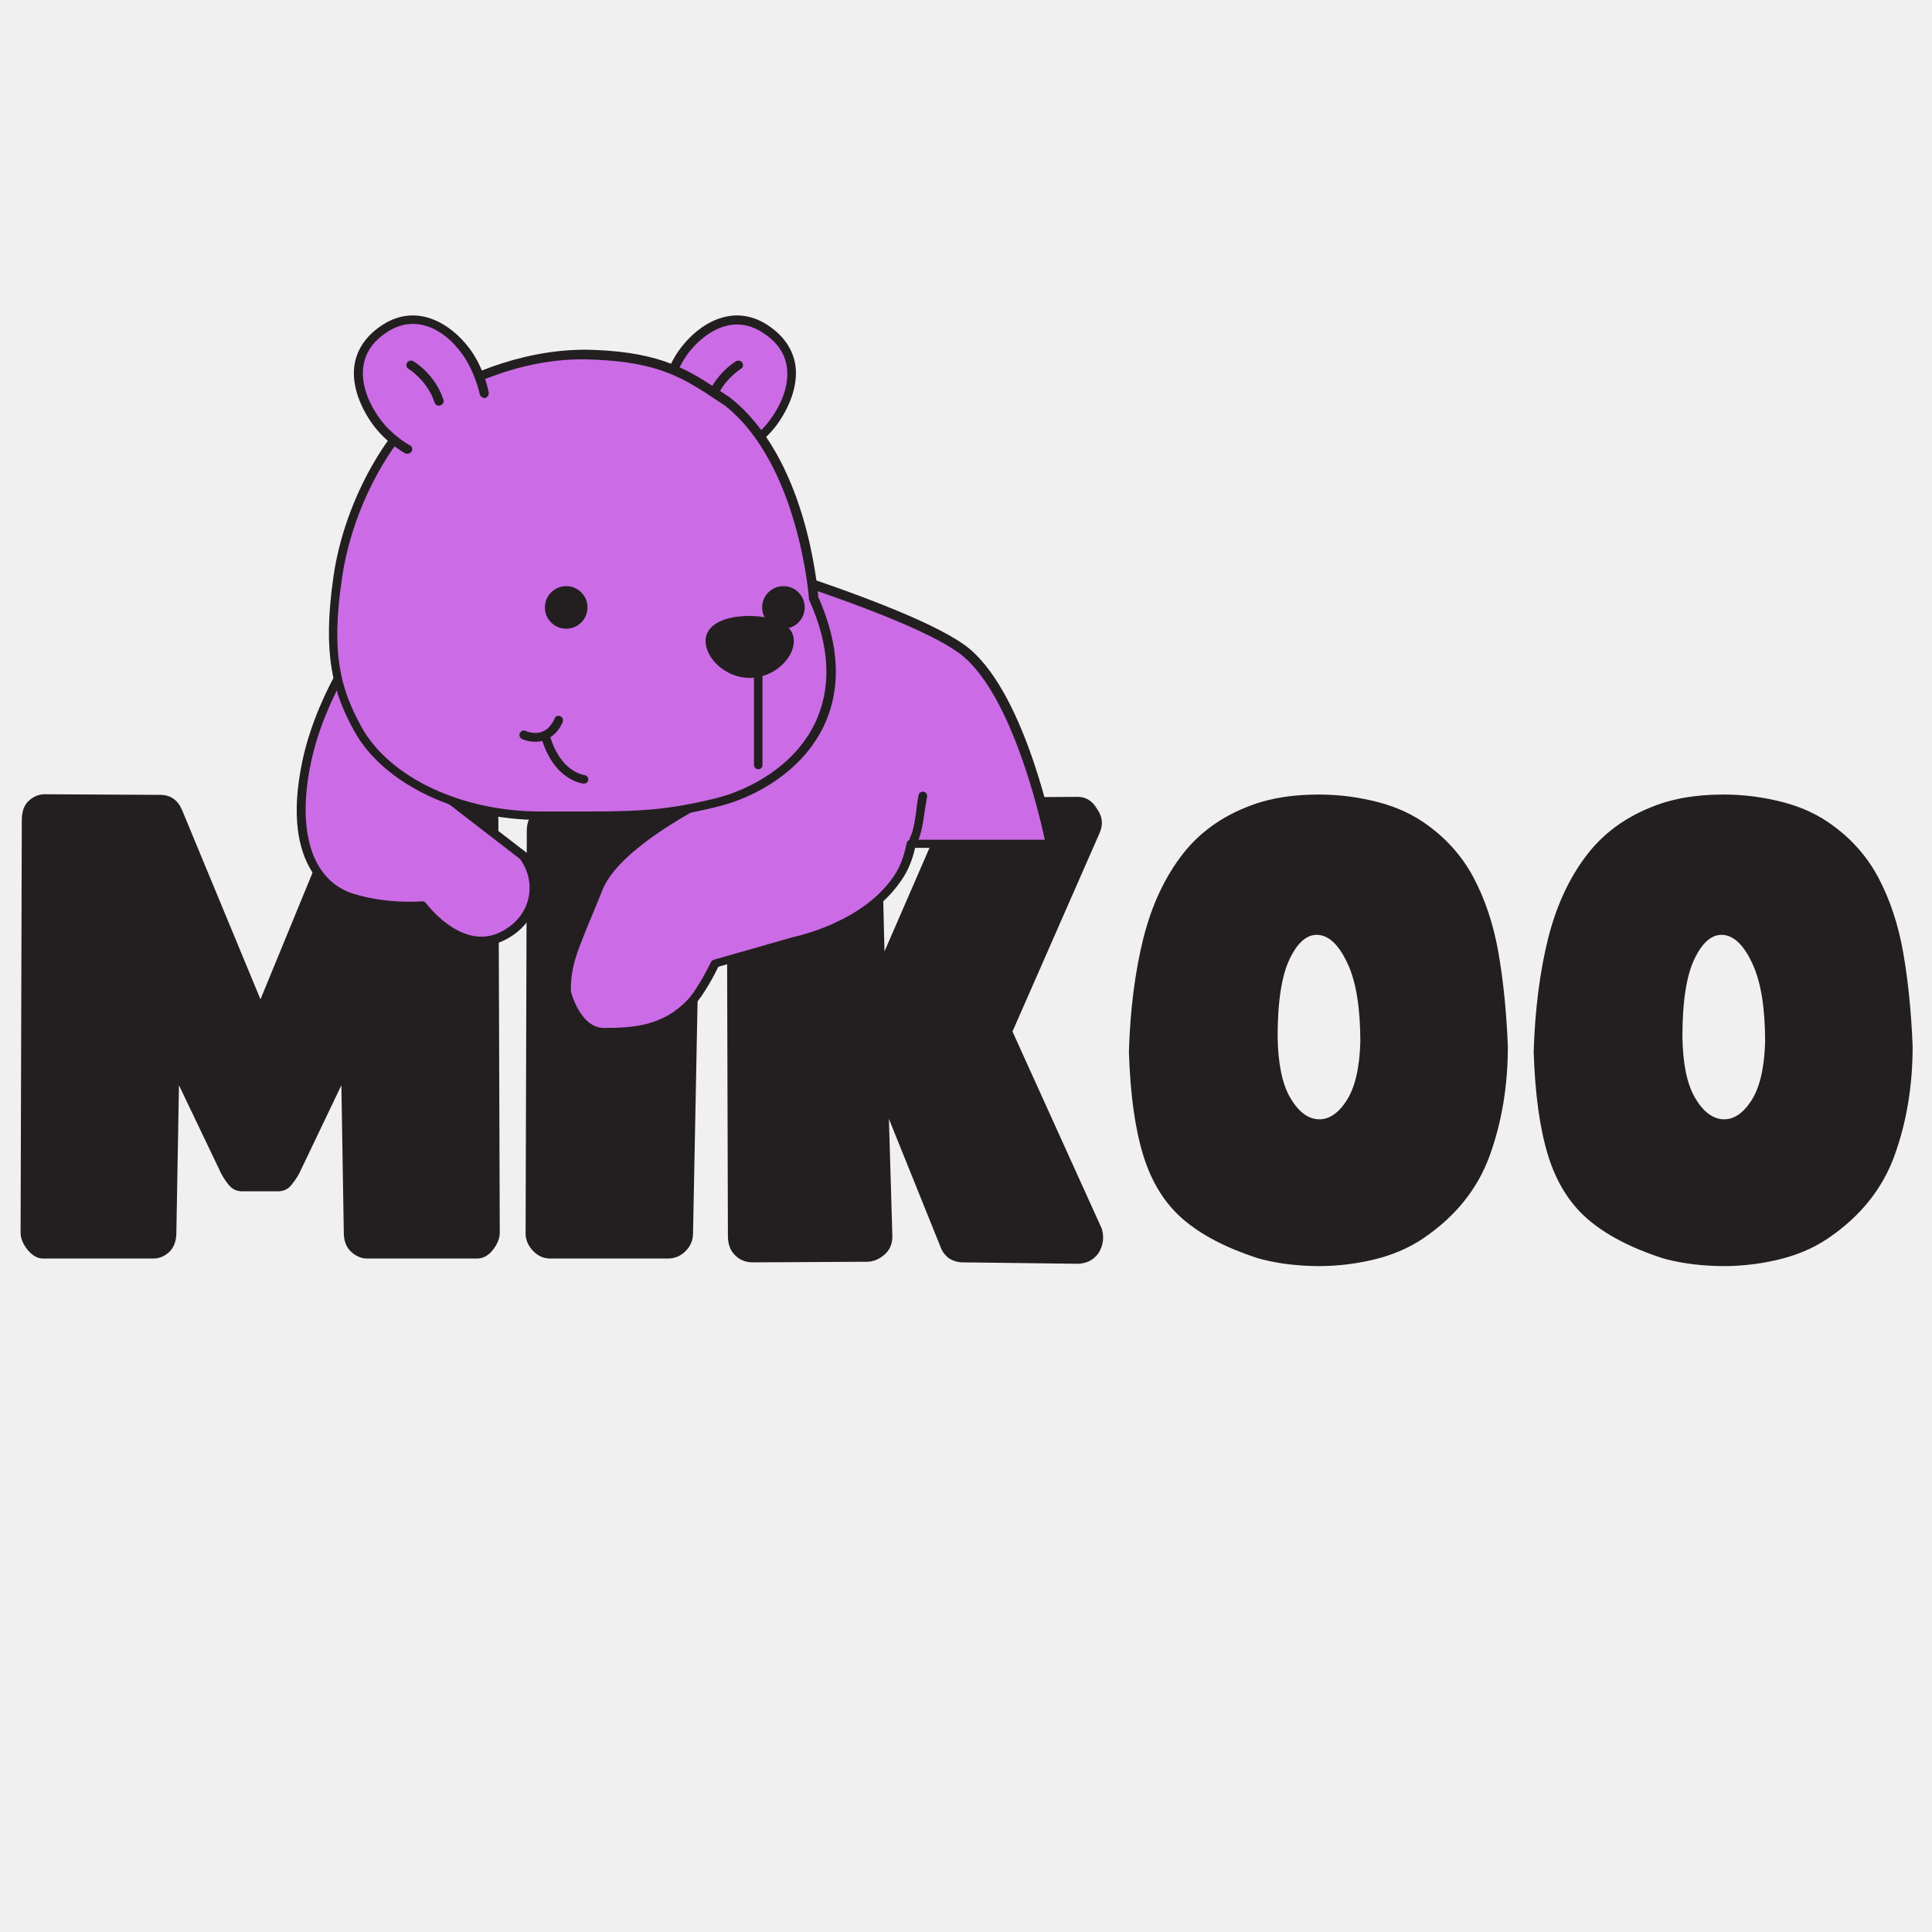
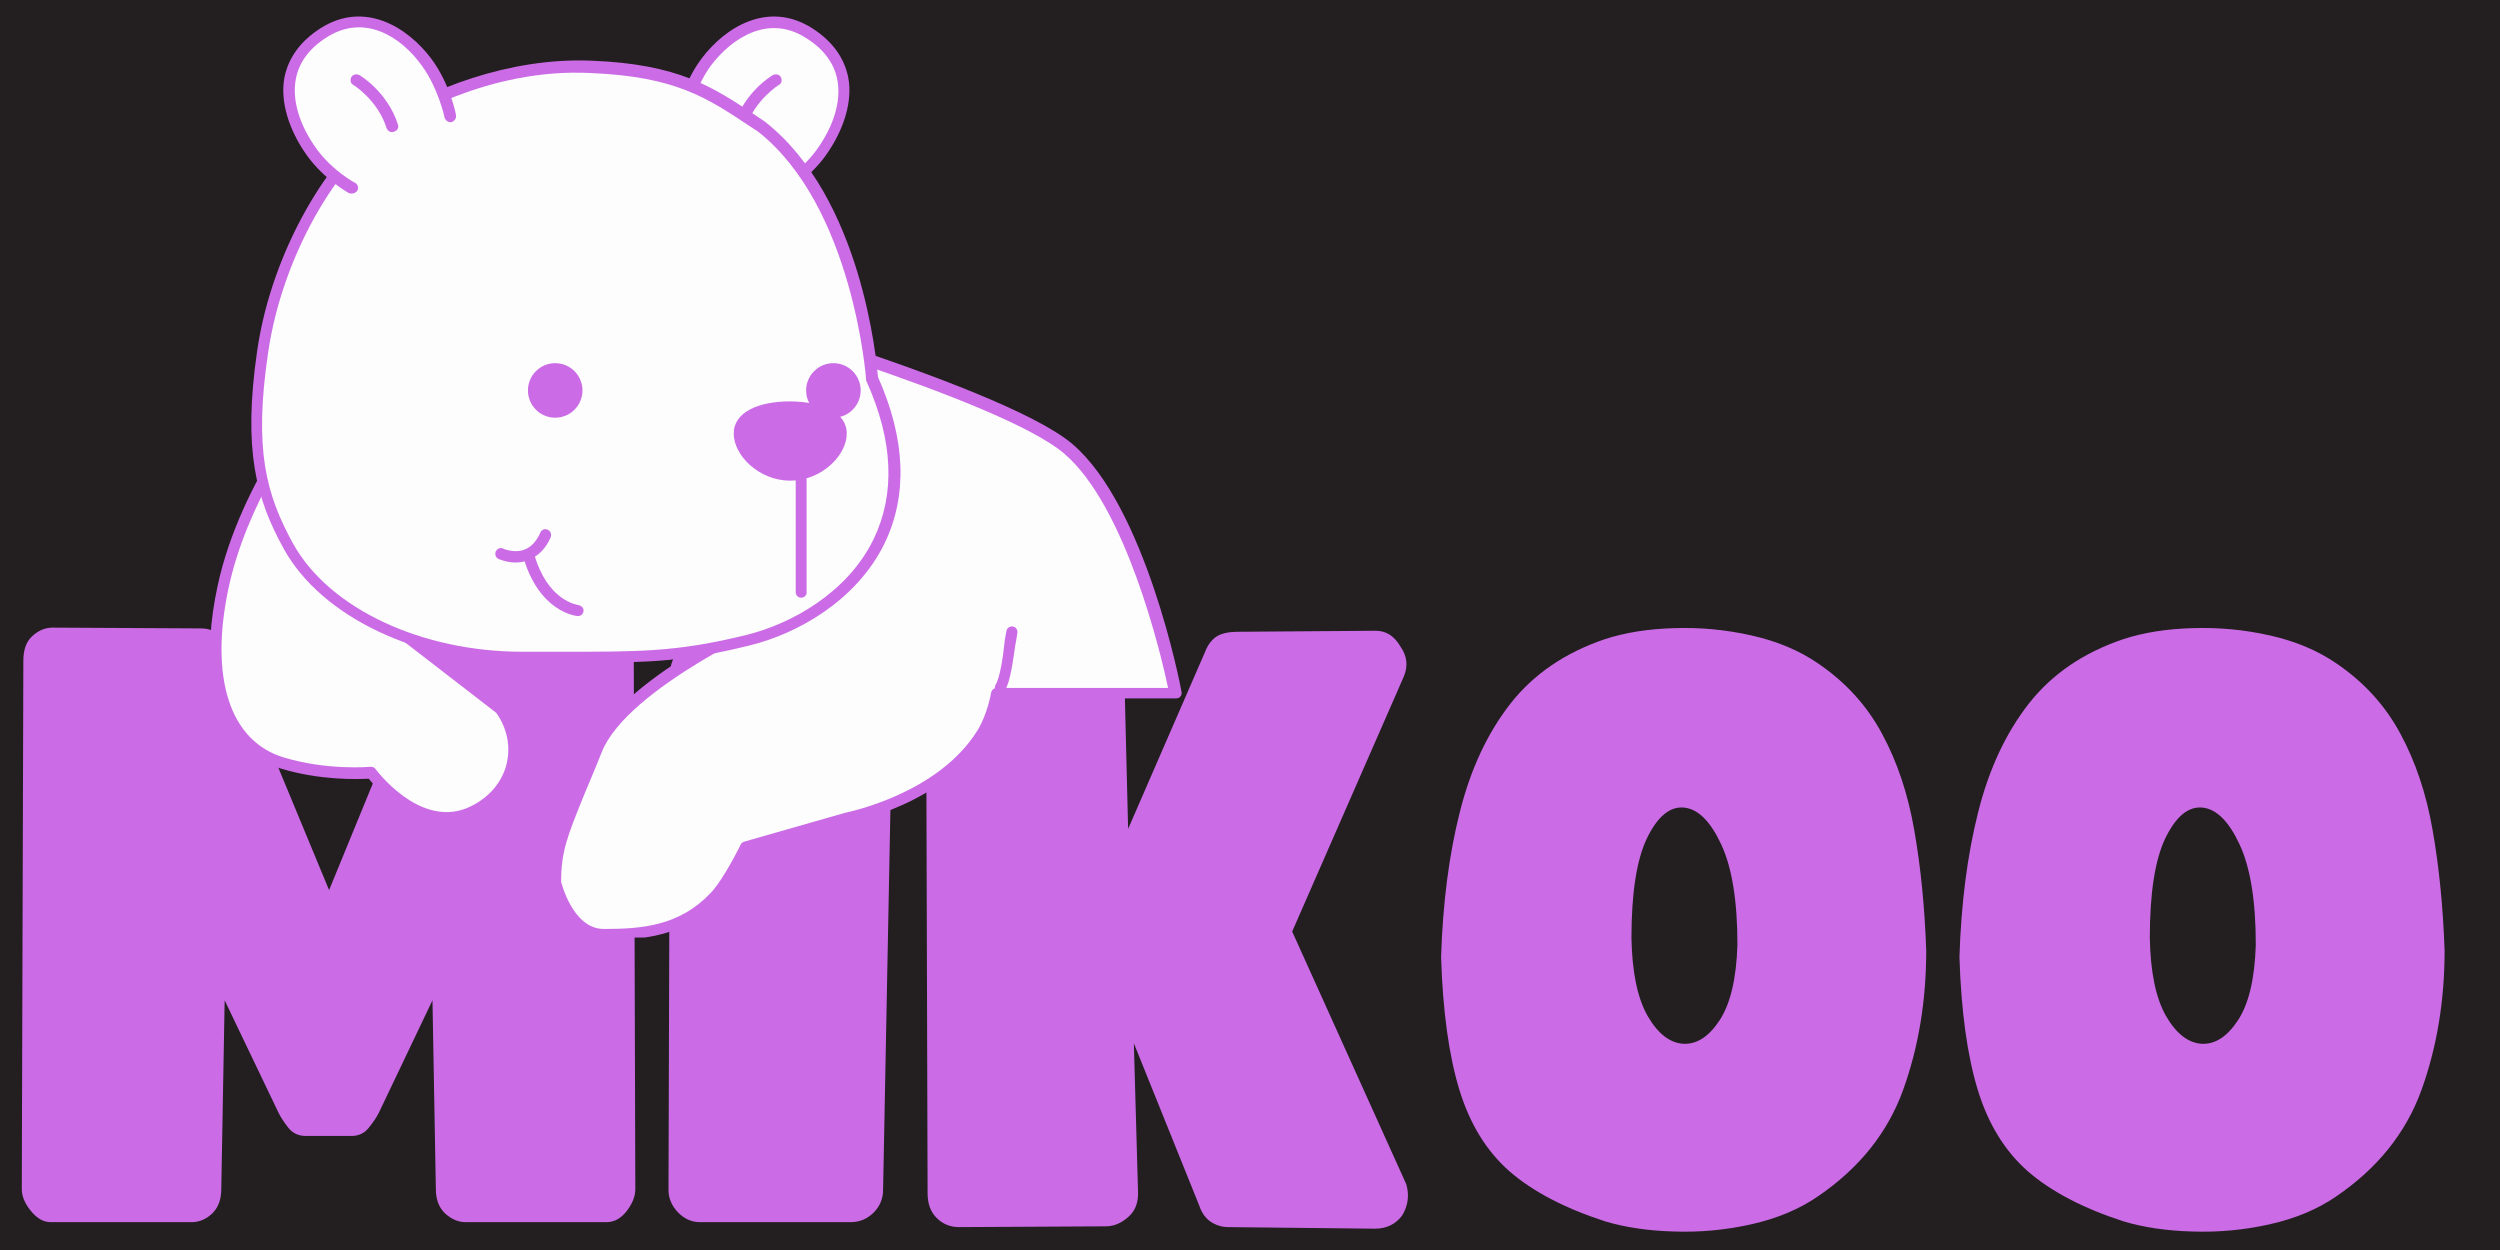
- <svg xmlns="http://www.w3.org/2000/svg" width="200" zoomAndPan="magnify" viewBox="0 0 150 150" height="200" preserveAspectRatio="xMidYMid meet" version="1.0">
+ <svg xmlns="http://www.w3.org/2000/svg" width="200" zoomAndPan="magnify" viewBox="0 0 150 75" height="100" preserveAspectRatio="xMidYMid meet" version="1.0">
  <defs>
    <g />
-     <clipPath id="63d53363d6">
-       <rect x="0" width="150" y="0" height="52" />
+     <clipPath id="17a179635f">
+       <rect x="0" width="150" y="0" height="42" />
    </clipPath>
-     <clipPath id="f33bd69a48">
-       <path d="M 43 40 L 81.652 40 L 81.652 80.492 L 43 80.492 Z M 43 40 " clip-rule="nonzero" />
+     <clipPath id="a762c96565">
+       <path d="M 33 17 L 71 17 L 71 56.25 L 33 56.25 Z M 33 17 " clip-rule="nonzero" />
+     </clipPath>
+     <clipPath id="3af28ba0db">
+       <path d="M 32 16 L 71 16 L 71 56.25 L 32 56.25 Z M 32 16 " clip-rule="nonzero" />
    </clipPath>
  </defs>
-   <g transform="matrix(1, 0, 0, 1, -0.000000000000000111, 57)">
-     <g clip-path="url(#63d53363d6)">
-       <g fill="#231f20" fill-opacity="1">
-         <g transform="translate(1.598398, 40.71257)">
+   <rect x="-15" width="180" fill="#ffffff" y="-7.5" height="90" fill-opacity="1" />
+   <rect x="-15" width="180" fill="#231f20" y="-7.5" height="90" fill-opacity="1" />
+   <g transform="matrix(1, 0, 0, 1, 0.000000000000000056, 33)">
+     <g clip-path="url(#17a179635f)">
+       <g fill="#cb6ce6" fill-opacity="1">
+         <g transform="translate(1.307332, 40.32937)">
          <g>
-             <path d="M 1.75 0 C 1.32 0 0.922 -0.223 0.547 -0.672 C 0.18 -1.129 0 -1.578 0 -2.016 L 0.094 -34.031 C 0.094 -34.707 0.273 -35.211 0.641 -35.547 C 1.016 -35.879 1.422 -36.047 1.859 -36.047 L 10.844 -36 C 11.645 -36 12.211 -35.598 12.547 -34.797 L 18.625 -20.125 L 24.656 -34.797 C 24.988 -35.598 25.555 -36 26.359 -36 L 35.344 -36.047 C 35.812 -36.047 36.219 -35.879 36.562 -35.547 C 36.914 -35.211 37.094 -34.707 37.094 -34.031 L 37.203 -2.016 C 37.203 -1.578 37.023 -1.129 36.672 -0.672 C 36.316 -0.223 35.906 0 35.438 0 L 26.906 0 C 26.469 0 26.055 -0.172 25.672 -0.516 C 25.285 -0.867 25.094 -1.367 25.094 -2.016 L 24.906 -13.453 L 21.641 -6.625 C 21.504 -6.352 21.301 -6.051 21.031 -5.719 C 20.77 -5.383 20.422 -5.219 19.984 -5.219 L 17.219 -5.219 C 16.781 -5.219 16.426 -5.383 16.156 -5.719 C 15.895 -6.051 15.695 -6.352 15.562 -6.625 L 12.297 -13.453 L 12.094 -2.016 C 12.094 -1.367 11.91 -0.867 11.547 -0.516 C 11.18 -0.172 10.766 0 10.297 0 Z M 1.75 0 " />
+             <path d="M 1.734 0 C 1.305 0 0.91 -0.223 0.547 -0.672 C 0.18 -1.117 0 -1.555 0 -1.984 L 0.094 -33.688 C 0.094 -34.352 0.273 -34.848 0.641 -35.172 C 1.004 -35.504 1.406 -35.672 1.844 -35.672 L 10.734 -35.625 C 11.523 -35.625 12.086 -35.227 12.422 -34.438 L 18.438 -19.922 L 24.391 -34.438 C 24.723 -35.227 25.285 -35.625 26.078 -35.625 L 34.984 -35.672 C 35.441 -35.672 35.844 -35.504 36.188 -35.172 C 36.539 -34.848 36.719 -34.352 36.719 -33.688 L 36.812 -1.984 C 36.812 -1.555 36.641 -1.117 36.297 -0.672 C 35.953 -0.223 35.547 0 35.078 0 L 26.625 0 C 26.195 0 25.789 -0.172 25.406 -0.516 C 25.031 -0.867 24.844 -1.359 24.844 -1.984 L 24.641 -13.312 L 21.422 -6.562 C 21.285 -6.289 21.082 -5.988 20.812 -5.656 C 20.551 -5.332 20.207 -5.172 19.781 -5.172 L 17.047 -5.172 C 16.609 -5.172 16.258 -5.332 16 -5.656 C 15.738 -5.988 15.539 -6.289 15.406 -6.562 L 12.172 -13.312 L 11.969 -1.984 C 11.969 -1.359 11.785 -0.867 11.422 -0.516 C 11.055 -0.172 10.645 0 10.188 0 Z M 1.734 0 " />
          </g>
        </g>
      </g>
-       <g fill="#231f20" fill-opacity="1">
-         <g transform="translate(40.80746, 40.71257)">
+       <g fill="#cb6ce6" fill-opacity="1">
+         <g transform="translate(40.1102, 40.32937)">
          <g>
-             <path d="M 11.047 0 L 1.906 0 C 1.406 0 0.961 -0.195 0.578 -0.594 C 0.191 -1 0 -1.453 0 -1.953 L 0.094 -33.234 C 0.094 -33.805 0.273 -34.273 0.641 -34.641 C 1.016 -35.004 1.473 -35.188 2.016 -35.188 L 11.641 -35.141 C 12.148 -35.141 12.613 -34.945 13.031 -34.562 C 13.445 -34.176 13.641 -33.703 13.609 -33.141 L 13 -1.953 C 13 -1.422 12.805 -0.961 12.422 -0.578 C 12.035 -0.191 11.578 0 11.047 0 Z M 11.047 0 " />
+             <path d="M 10.938 0 L 1.891 0 C 1.391 0 0.945 -0.195 0.562 -0.594 C 0.188 -0.988 0 -1.438 0 -1.938 L 0.094 -32.891 C 0.094 -33.453 0.273 -33.914 0.641 -34.281 C 1.004 -34.645 1.453 -34.828 1.984 -34.828 L 11.531 -34.781 C 12.02 -34.781 12.473 -34.586 12.891 -34.203 C 13.305 -33.828 13.5 -33.359 13.469 -32.797 L 12.875 -1.938 C 12.875 -1.406 12.68 -0.945 12.297 -0.562 C 11.91 -0.188 11.457 0 10.938 0 Z M 10.938 0 " />
          </g>
        </g>
      </g>
-       <g fill="#231f20" fill-opacity="1">
-         <g transform="translate(56.4208, 40.71257)">
+       <g fill="#cb6ce6" fill-opacity="1">
+         <g transform="translate(55.56179, 40.32937)">
          <g>
-             <path d="M 18.328 0.297 C 17.922 0.297 17.551 0.18 17.219 -0.047 C 16.914 -0.285 16.695 -0.602 16.562 -1 L 12.594 -10.844 L 12.859 -1.859 C 12.891 -1.223 12.703 -0.719 12.297 -0.344 C 11.859 0.051 11.391 0.25 10.891 0.25 L 2.016 0.297 C 1.473 0.297 1.02 0.113 0.656 -0.25 C 0.281 -0.613 0.094 -1.113 0.094 -1.75 L 0 -34.094 C 0 -34.594 0.203 -35.062 0.609 -35.5 C 0.973 -35.895 1.406 -36.094 1.906 -36.094 L 10.047 -36.094 C 10.578 -36.094 11.047 -35.895 11.453 -35.5 C 11.816 -35.062 12 -34.594 12 -34.094 L 12.25 -23.844 L 16.922 -34.594 C 17.086 -35.031 17.336 -35.348 17.672 -35.547 C 17.973 -35.711 18.375 -35.797 18.875 -35.797 L 27.266 -35.844 C 27.898 -35.844 28.398 -35.523 28.766 -34.891 C 29.172 -34.316 29.238 -33.711 28.969 -33.078 L 22.188 -17.625 L 29.125 -2.312 C 29.32 -1.645 29.234 -1.008 28.859 -0.406 C 28.461 0.133 27.91 0.406 27.203 0.406 Z M 18.328 0.297 " />
+             <path d="M 18.141 0.297 C 17.742 0.297 17.379 0.18 17.047 -0.047 C 16.742 -0.273 16.523 -0.594 16.391 -1 L 12.469 -10.734 L 12.719 -1.844 C 12.75 -1.207 12.566 -0.707 12.172 -0.344 C 11.742 0.051 11.281 0.25 10.781 0.25 L 1.984 0.297 C 1.453 0.297 1.004 0.113 0.641 -0.25 C 0.273 -0.613 0.094 -1.109 0.094 -1.734 L 0 -33.734 C 0 -34.234 0.195 -34.695 0.594 -35.125 C 0.957 -35.52 1.391 -35.719 1.891 -35.719 L 9.938 -35.719 C 10.469 -35.719 10.93 -35.52 11.328 -35.125 C 11.691 -34.695 11.875 -34.234 11.875 -33.734 L 12.125 -23.594 L 16.75 -34.234 C 16.914 -34.66 17.16 -34.973 17.484 -35.172 C 17.785 -35.336 18.188 -35.422 18.688 -35.422 L 26.984 -35.484 C 27.609 -35.484 28.102 -35.164 28.469 -34.531 C 28.863 -33.969 28.93 -33.375 28.672 -32.75 L 21.969 -17.438 L 28.812 -2.281 C 29.008 -1.625 28.926 -0.992 28.562 -0.391 C 28.164 0.129 27.625 0.391 26.938 0.391 Z M 18.141 0.297 " />
          </g>
        </g>
      </g>
-       <g fill="#231f20" fill-opacity="1">
-         <g transform="translate(87.64749, 40.71257)">
+       <g fill="#cb6ce6" fill-opacity="1">
+         <g transform="translate(86.46498, 40.32937)">
          <g>
-             <path d="M 9.938 -0.047 C 7.5 -0.848 5.578 -1.859 4.172 -3.078 C 2.766 -4.305 1.742 -5.957 1.109 -8.031 C 0.473 -10.102 0.102 -12.781 0 -16.062 C 0.102 -19.344 0.477 -22.281 1.125 -24.875 C 1.781 -27.469 2.812 -29.66 4.219 -31.453 C 5.625 -33.242 7.531 -34.539 9.938 -35.344 C 11.176 -35.75 12.582 -35.973 14.156 -36.016 C 15.727 -36.066 17.285 -35.914 18.828 -35.562 C 20.367 -35.219 21.707 -34.66 22.844 -33.891 C 24.52 -32.754 25.816 -31.332 26.734 -29.625 C 27.648 -27.914 28.301 -25.961 28.688 -23.766 C 29.07 -21.578 29.316 -19.145 29.422 -16.469 C 29.422 -13.414 28.953 -10.594 28.016 -8 C 27.078 -5.406 25.352 -3.258 22.844 -1.562 C 21.707 -0.789 20.367 -0.227 18.828 0.125 C 17.285 0.477 15.727 0.629 14.156 0.578 C 12.582 0.523 11.176 0.316 9.938 -0.047 Z M 11.547 -17.219 C 11.578 -15.145 11.898 -13.57 12.516 -12.5 C 13.141 -11.426 13.863 -10.863 14.688 -10.812 C 15.508 -10.77 16.242 -11.25 16.891 -12.25 C 17.547 -13.25 17.906 -14.77 17.969 -16.812 C 17.969 -19.457 17.641 -21.484 16.984 -22.891 C 16.336 -24.297 15.586 -25.039 14.734 -25.125 C 13.879 -25.207 13.133 -24.598 12.5 -23.297 C 11.863 -21.992 11.547 -19.969 11.547 -17.219 Z M 11.547 -17.219 " />
+             <path d="M 9.844 -0.047 C 7.414 -0.836 5.504 -1.836 4.109 -3.047 C 2.723 -4.266 1.719 -5.898 1.094 -7.953 C 0.469 -10.004 0.102 -12.656 0 -15.906 C 0.102 -19.145 0.477 -22.047 1.125 -24.609 C 1.77 -27.18 2.785 -29.352 4.172 -31.125 C 5.566 -32.895 7.457 -34.18 9.844 -34.984 C 11.062 -35.379 12.445 -35.598 14 -35.641 C 15.562 -35.691 17.102 -35.547 18.625 -35.203 C 20.156 -34.859 21.484 -34.301 22.609 -33.531 C 24.266 -32.406 25.547 -31 26.453 -29.312 C 27.367 -27.625 28.016 -25.691 28.391 -23.516 C 28.773 -21.348 29.016 -18.941 29.109 -16.297 C 29.109 -13.285 28.645 -10.492 27.719 -7.922 C 26.789 -5.359 25.086 -3.234 22.609 -1.547 C 21.484 -0.773 20.156 -0.219 18.625 0.125 C 17.102 0.469 15.562 0.613 14 0.562 C 12.445 0.52 11.062 0.316 9.844 -0.047 Z M 11.422 -17.047 C 11.461 -14.992 11.785 -13.438 12.391 -12.375 C 13.004 -11.312 13.719 -10.754 14.531 -10.703 C 15.344 -10.66 16.07 -11.133 16.719 -12.125 C 17.363 -13.113 17.719 -14.617 17.781 -16.641 C 17.781 -19.266 17.457 -21.27 16.812 -22.656 C 16.164 -24.051 15.422 -24.789 14.578 -24.875 C 13.734 -24.957 12.992 -24.348 12.359 -23.047 C 11.734 -21.754 11.422 -19.754 11.422 -17.047 Z M 11.422 -17.047 " />
          </g>
        </g>
      </g>
-       <g fill="#231f20" fill-opacity="1">
-         <g transform="translate(119.075, 40.71257)">
+       <g fill="#cb6ce6" fill-opacity="1">
+         <g transform="translate(117.5669, 40.32937)">
          <g>
-             <path d="M 9.938 -0.047 C 7.5 -0.848 5.578 -1.859 4.172 -3.078 C 2.766 -4.305 1.742 -5.957 1.109 -8.031 C 0.473 -10.102 0.102 -12.781 0 -16.062 C 0.102 -19.344 0.477 -22.281 1.125 -24.875 C 1.781 -27.469 2.812 -29.66 4.219 -31.453 C 5.625 -33.242 7.531 -34.539 9.938 -35.344 C 11.176 -35.75 12.582 -35.973 14.156 -36.016 C 15.727 -36.066 17.285 -35.914 18.828 -35.562 C 20.367 -35.219 21.707 -34.66 22.844 -33.891 C 24.52 -32.754 25.816 -31.332 26.734 -29.625 C 27.648 -27.914 28.301 -25.961 28.688 -23.766 C 29.07 -21.578 29.316 -19.145 29.422 -16.469 C 29.422 -13.414 28.953 -10.594 28.016 -8 C 27.078 -5.406 25.352 -3.258 22.844 -1.562 C 21.707 -0.789 20.367 -0.227 18.828 0.125 C 17.285 0.477 15.727 0.629 14.156 0.578 C 12.582 0.523 11.176 0.316 9.938 -0.047 Z M 11.547 -17.219 C 11.578 -15.145 11.898 -13.57 12.516 -12.5 C 13.141 -11.426 13.863 -10.863 14.688 -10.812 C 15.508 -10.77 16.242 -11.25 16.891 -12.25 C 17.547 -13.25 17.906 -14.77 17.969 -16.812 C 17.969 -19.457 17.641 -21.484 16.984 -22.891 C 16.336 -24.297 15.586 -25.039 14.734 -25.125 C 13.879 -25.207 13.133 -24.598 12.5 -23.297 C 11.863 -21.992 11.547 -19.969 11.547 -17.219 Z M 11.547 -17.219 " />
+             <path d="M 9.844 -0.047 C 7.414 -0.836 5.504 -1.836 4.109 -3.047 C 2.723 -4.266 1.719 -5.898 1.094 -7.953 C 0.469 -10.004 0.102 -12.656 0 -15.906 C 0.102 -19.145 0.477 -22.047 1.125 -24.609 C 1.77 -27.18 2.785 -29.352 4.172 -31.125 C 5.566 -32.895 7.457 -34.18 9.844 -34.984 C 11.062 -35.379 12.445 -35.598 14 -35.641 C 15.562 -35.691 17.102 -35.547 18.625 -35.203 C 20.156 -34.859 21.484 -34.301 22.609 -33.531 C 24.266 -32.406 25.547 -31 26.453 -29.312 C 27.367 -27.625 28.016 -25.691 28.391 -23.516 C 28.773 -21.348 29.016 -18.941 29.109 -16.297 C 29.109 -13.285 28.645 -10.492 27.719 -7.922 C 26.789 -5.359 25.086 -3.234 22.609 -1.547 C 21.484 -0.773 20.156 -0.219 18.625 0.125 C 17.102 0.469 15.562 0.613 14 0.562 C 12.445 0.52 11.062 0.316 9.844 -0.047 Z M 11.422 -17.047 C 11.461 -14.992 11.785 -13.438 12.391 -12.375 C 13.004 -11.312 13.719 -10.754 14.531 -10.703 C 15.344 -10.66 16.07 -11.133 16.719 -12.125 C 17.363 -13.113 17.719 -14.617 17.781 -16.641 C 17.781 -19.266 17.457 -21.27 16.812 -22.656 C 16.164 -24.051 15.422 -24.789 14.578 -24.875 C 13.734 -24.957 12.992 -24.348 12.359 -23.047 C 11.734 -21.754 11.422 -19.754 11.422 -17.047 Z M 11.422 -17.047 " />
          </g>
        </g>
      </g>
    </g>
  </g>
-   <path fill="#cb6ce6" d="M 51.625 30.504 C 51.625 30.504 52.016 28.641 53.066 27.23 C 54.48 25.363 56.887 23.922 59.352 25.484 C 62.477 27.5 61.547 30.656 60.043 32.73 C 59.051 34.082 57.637 34.863 57.637 34.863 Z M 51.625 30.504 " fill-opacity="1" fill-rule="nonzero" />
-   <path fill="#231f20" d="M 57.637 35.227 C 57.699 35.227 57.758 35.227 57.816 35.195 C 57.879 35.164 59.32 34.352 60.344 32.941 C 61.484 31.348 61.996 29.605 61.727 28.191 C 61.484 26.988 60.766 25.996 59.562 25.215 C 56.887 23.5 54.27 25.125 52.828 27.047 C 51.715 28.52 51.324 30.387 51.324 30.477 C 51.293 30.656 51.414 30.836 51.594 30.895 C 51.773 30.926 51.957 30.805 52.016 30.625 C 52.016 30.598 52.406 28.82 53.398 27.469 C 54.723 25.727 56.945 24.344 59.199 25.816 C 60.254 26.477 60.883 27.348 61.066 28.34 C 61.305 29.605 60.855 31.137 59.801 32.578 C 58.871 33.871 57.516 34.625 57.488 34.625 C 57.309 34.715 57.246 34.926 57.336 35.105 C 57.398 35.164 57.516 35.227 57.637 35.227 Z M 57.637 35.227 " fill-opacity="1" fill-rule="nonzero" />
-   <path fill="#cb6ce6" d="M 57.367 28.371 C 57.367 28.371 55.773 29.305 55.172 31.168 Z M 57.367 28.371 " fill-opacity="1" fill-rule="nonzero" />
-   <path fill="#231f20" d="M 55.172 31.496 C 55.324 31.496 55.441 31.406 55.504 31.258 C 56.043 29.543 57.516 28.641 57.516 28.641 C 57.699 28.551 57.727 28.34 57.637 28.16 C 57.547 28.012 57.336 27.949 57.156 28.039 C 57.098 28.07 55.441 29.062 54.812 31.047 C 54.75 31.227 54.84 31.406 55.051 31.469 C 55.113 31.496 55.141 31.496 55.172 31.496 Z M 55.172 31.496 " fill-opacity="1" fill-rule="nonzero" />
-   <g clip-path="url(#f33bd69a48)">
-     <path fill="#cb6ce6" d="M 81.598 65.527 C 81.598 65.527 79.461 54.434 75.074 50.676 C 70.684 46.949 48.918 40.969 48.918 40.969 L 57.457 60.719 C 57.457 60.719 48.137 64.805 46.516 68.926 C 44.621 73.645 43.988 74.547 43.988 76.953 C 43.988 76.953 44.711 80.137 46.934 80.137 C 49.16 80.137 51.594 79.988 53.668 77.883 C 54.543 76.98 55.562 74.848 55.562 74.848 L 61.664 73.105 C 61.664 73.105 67.406 72.02 69.934 67.934 C 70.594 66.879 70.805 65.559 70.805 65.559 Z M 81.598 65.527 " fill-opacity="1" fill-rule="nonzero" />
-     <path fill="#231f20" d="M 46.906 80.469 C 44.441 80.469 43.66 77.16 43.629 77.012 C 43.629 74.969 44.02 73.977 45.133 71.328 C 45.434 70.609 45.762 69.797 46.184 68.773 C 47.719 64.957 55.324 61.289 57.008 60.539 L 48.59 41.117 C 48.527 40.996 48.559 40.848 48.648 40.758 C 48.738 40.668 48.859 40.637 49.008 40.637 C 49.91 40.879 70.926 46.68 75.312 50.406 C 79.734 54.164 81.867 64.988 81.926 65.438 C 81.957 65.527 81.926 65.648 81.867 65.707 C 81.809 65.797 81.719 65.828 81.598 65.828 L 71.047 65.828 C 70.953 66.281 70.684 67.242 70.172 68.055 C 67.59 72.23 61.938 73.344 61.695 73.375 L 55.773 75.059 C 55.531 75.57 54.66 77.254 53.879 78.062 C 51.773 80.289 49.281 80.469 46.906 80.469 Z M 44.32 76.953 C 44.32 76.953 45.012 79.809 46.906 79.809 C 49.219 79.809 51.477 79.629 53.367 77.645 C 54.18 76.801 55.203 74.695 55.203 74.695 C 55.234 74.605 55.324 74.547 55.414 74.516 L 61.516 72.773 C 61.605 72.742 67.168 71.66 69.57 67.754 C 70.172 66.762 70.383 65.496 70.383 65.496 C 70.414 65.316 70.562 65.195 70.715 65.195 L 81.117 65.195 C 80.695 63.184 78.562 54.164 74.805 50.977 C 70.953 47.699 53.219 42.59 49.461 41.539 L 57.727 60.629 C 57.789 60.809 57.727 61.02 57.547 61.078 C 57.457 61.109 48.348 65.168 46.785 69.074 C 46.395 70.066 46.035 70.91 45.734 71.629 C 44.68 74.215 44.32 75.117 44.32 76.953 Z M 44.32 76.953 " fill-opacity="1" fill-rule="nonzero" />
+   <path fill="#fdfdfd" d="M 40.898 6.941 C 40.898 6.941 41.285 5.098 42.328 3.699 C 43.727 1.855 46.105 0.426 48.547 1.973 C 51.641 3.969 50.719 7.09 49.23 9.145 C 48.246 10.484 46.848 11.258 46.848 11.258 Z M 40.898 6.941 " fill-opacity="1" fill-rule="nonzero" />
+   <path fill="#cb6ce6" d="M 46.848 11.613 C 46.91 11.613 46.969 11.613 47.027 11.586 C 47.086 11.555 48.516 10.75 49.527 9.352 C 50.656 7.777 51.164 6.051 50.895 4.652 C 50.656 3.461 49.945 2.48 48.754 1.707 C 46.105 0.012 43.516 1.617 42.09 3.52 C 40.988 4.98 40.602 6.824 40.602 6.914 C 40.57 7.09 40.691 7.27 40.867 7.328 C 41.047 7.359 41.227 7.242 41.285 7.062 C 41.285 7.031 41.672 5.277 42.652 3.938 C 43.965 2.211 46.164 0.844 48.395 2.301 C 49.438 2.957 50.062 3.82 50.242 4.801 C 50.48 6.051 50.031 7.566 48.992 8.996 C 48.07 10.273 46.73 11.02 46.699 11.02 C 46.523 11.109 46.461 11.316 46.551 11.496 C 46.609 11.555 46.73 11.613 46.848 11.613 Z M 46.848 11.613 " fill-opacity="1" fill-rule="nonzero" />
+   <path fill="#fdfdfd" d="M 46.582 4.832 C 46.582 4.832 45.004 5.754 44.41 7.598 Z M 46.582 4.832 " fill-opacity="1" fill-rule="nonzero" />
+   <path fill="#cb6ce6" d="M 44.41 7.926 C 44.559 7.926 44.676 7.836 44.738 7.688 C 45.273 5.992 46.73 5.098 46.73 5.098 C 46.91 5.008 46.938 4.801 46.848 4.621 C 46.762 4.473 46.551 4.414 46.375 4.504 C 46.312 4.531 44.676 5.516 44.051 7.48 C 43.992 7.656 44.082 7.836 44.289 7.895 C 44.352 7.926 44.379 7.926 44.41 7.926 Z M 44.41 7.926 " fill-opacity="1" fill-rule="nonzero" />
+   <g clip-path="url(#a762c96565)">
+     <path fill="#fdfdfd" d="M 70.562 41.605 C 70.562 41.605 68.449 30.625 64.105 26.906 C 59.762 23.219 38.223 17.297 38.223 17.297 L 46.672 36.844 C 46.672 36.844 37.449 40.891 35.84 44.965 C 33.965 49.637 33.34 50.531 33.34 52.91 C 33.34 52.91 34.055 56.062 36.258 56.062 C 38.457 56.062 40.867 55.914 42.922 53.832 C 43.785 52.941 44.797 50.828 44.797 50.828 L 50.836 49.102 C 50.836 49.102 56.52 48.031 59.02 43.984 C 59.672 42.945 59.879 41.633 59.879 41.633 Z M 70.562 41.605 " fill-opacity="1" fill-rule="nonzero" />
  </g>
-   <path fill="#cb6ce6" d="M 40.652 66.461 L 35.062 62.16 L 29.922 47.16 C 29.922 47.16 25.23 52.602 23.848 59.125 C 22.434 65.648 24.598 68.895 27.395 69.738 C 30.16 70.578 32.805 70.336 32.805 70.336 C 32.805 70.336 35.512 74.066 38.699 72.832 C 41.402 71.781 42.336 68.715 40.652 66.461 Z M 40.652 66.461 " fill-opacity="1" fill-rule="nonzero" />
-   <path fill="#231f20" d="M 37.344 73.434 C 35 73.434 33.137 71.301 32.656 70.699 C 31.996 70.73 29.711 70.82 27.273 70.066 C 25.922 69.645 21.652 67.633 23.488 59.035 C 24.871 52.543 29.59 47.008 29.648 46.949 C 29.738 46.859 29.859 46.801 29.98 46.828 C 30.102 46.859 30.191 46.949 30.25 47.07 L 35.363 61.949 L 40.863 66.188 C 40.895 66.219 40.922 66.219 40.922 66.25 C 41.766 67.391 42.035 68.805 41.645 70.129 C 41.254 71.512 40.203 72.594 38.789 73.164 C 38.309 73.344 37.828 73.434 37.344 73.434 Z M 32.805 69.977 C 32.926 69.977 33.016 70.039 33.078 70.129 C 33.105 70.156 35.66 73.613 38.547 72.504 C 39.75 72.02 40.652 71.09 40.984 69.918 C 41.285 68.836 41.074 67.664 40.383 66.699 L 34.852 62.43 C 34.789 62.402 34.762 62.34 34.73 62.281 L 29.77 47.852 C 28.629 49.293 25.262 53.926 24.148 59.184 C 23.004 64.598 24.238 68.414 27.484 69.406 C 30.16 70.219 32.746 69.977 32.777 69.977 C 32.777 69.977 32.805 69.977 32.805 69.977 Z M 32.805 69.977 " fill-opacity="1" fill-rule="nonzero" />
-   <path fill="#cb6ce6" d="M 33.527 31.168 C 30.762 32.969 27.156 38.562 26.223 44.816 C 25.379 50.469 26.012 53.414 27.816 56.629 C 29.98 60.508 35.48 63.332 42.004 63.332 C 48.527 63.332 50.785 63.516 55.684 62.312 C 60.582 61.109 67.496 56.117 63.199 46.469 C 63.199 46.469 62.477 35.887 56.496 31.195 C 53.609 29.273 51.715 27.77 46.152 27.559 C 40.594 27.32 35.723 29.723 33.527 31.168 Z M 33.527 31.168 " fill-opacity="1" fill-rule="nonzero" />
-   <path fill="#231f20" d="M 45.793 63.664 C 45.281 63.664 44.742 63.664 44.141 63.664 L 42.004 63.664 C 35.633 63.664 29.801 60.898 27.516 56.781 C 25.832 53.742 25.02 50.797 25.891 44.754 C 26.793 38.531 30.402 32.82 33.348 30.867 C 36.234 28.941 41.133 26.957 46.152 27.168 C 51.477 27.379 53.52 28.762 56.133 30.504 L 56.676 30.867 C 62.566 35.496 63.438 45.387 63.531 46.348 C 65.215 50.137 65.332 53.531 63.922 56.449 C 62.207 59.938 58.598 61.922 55.773 62.613 C 51.926 63.574 49.699 63.664 45.793 63.664 Z M 33.527 31.168 L 33.707 31.469 C 30.883 33.332 27.426 38.863 26.555 44.875 C 25.68 50.766 26.434 53.473 28.086 56.48 C 30.281 60.387 35.844 63.004 41.977 63.004 L 44.109 63.004 C 49.008 63.004 51.293 63.031 55.562 61.98 C 58.238 61.32 61.664 59.457 63.258 56.18 C 64.582 53.441 64.461 50.227 62.84 46.617 C 62.809 46.59 62.809 46.527 62.809 46.5 C 62.809 46.41 62.027 36.008 56.254 31.469 L 55.742 31.137 C 53.129 29.395 51.234 28.129 46.125 27.922 C 39.871 27.59 34.699 30.805 33.738 31.438 Z M 33.527 31.168 " fill-opacity="1" fill-rule="nonzero" />
-   <path fill="#cb6ce6" d="M 40.652 57.082 C 40.652 57.082 42.484 57.922 43.359 55.938 Z M 40.652 57.082 " fill-opacity="1" fill-rule="nonzero" />
-   <path fill="#231f20" d="M 41.555 57.59 C 40.984 57.59 40.562 57.383 40.531 57.383 C 40.352 57.289 40.293 57.109 40.352 56.93 C 40.441 56.75 40.621 56.66 40.801 56.75 C 40.801 56.75 41.465 57.051 42.094 56.809 C 42.484 56.66 42.816 56.328 43.059 55.789 C 43.117 55.609 43.328 55.516 43.508 55.609 C 43.688 55.699 43.75 55.879 43.688 56.059 C 43.387 56.75 42.938 57.199 42.336 57.441 C 42.066 57.562 41.793 57.59 41.555 57.59 Z M 41.555 57.59 " fill-opacity="1" fill-rule="nonzero" />
-   <path fill="#cb6ce6" d="M 45.344 60.477 C 45.344 60.477 43.238 60.297 42.336 57.082 Z M 45.344 60.477 " fill-opacity="1" fill-rule="nonzero" />
-   <path fill="#231f20" d="M 45.344 60.84 C 45.312 60.84 45.312 60.84 45.344 60.84 C 45.223 60.84 42.969 60.598 42.004 57.199 C 41.945 57.02 42.066 56.84 42.246 56.781 C 42.457 56.75 42.605 56.84 42.668 57.02 C 43.477 59.938 45.281 60.148 45.371 60.176 C 45.551 60.207 45.703 60.355 45.672 60.539 C 45.672 60.688 45.523 60.84 45.344 60.84 Z M 45.344 60.84 " fill-opacity="1" fill-rule="nonzero" />
-   <path fill="#231f20" d="M 45.613 47.16 C 45.613 47.379 45.57 47.59 45.488 47.793 C 45.402 47.996 45.285 48.176 45.129 48.328 C 44.973 48.484 44.793 48.605 44.594 48.688 C 44.391 48.77 44.18 48.812 43.961 48.812 C 43.738 48.812 43.527 48.77 43.328 48.688 C 43.125 48.605 42.945 48.484 42.789 48.328 C 42.637 48.176 42.516 47.996 42.43 47.793 C 42.348 47.59 42.305 47.379 42.305 47.16 C 42.305 46.941 42.348 46.73 42.43 46.527 C 42.516 46.324 42.637 46.145 42.789 45.992 C 42.945 45.836 43.125 45.715 43.328 45.633 C 43.527 45.547 43.738 45.508 43.961 45.508 C 44.18 45.508 44.391 45.547 44.594 45.633 C 44.793 45.715 44.973 45.836 45.129 45.992 C 45.285 46.145 45.402 46.324 45.488 46.527 C 45.57 46.73 45.613 46.941 45.613 47.16 Z M 45.613 47.16 " fill-opacity="1" fill-rule="nonzero" />
-   <path fill="#231f20" d="M 62.477 47.16 C 62.477 47.379 62.434 47.59 62.352 47.793 C 62.27 47.996 62.148 48.176 61.992 48.328 C 61.84 48.484 61.66 48.605 61.457 48.688 C 61.254 48.77 61.043 48.812 60.824 48.812 C 60.605 48.812 60.395 48.77 60.191 48.688 C 59.988 48.605 59.809 48.484 59.656 48.328 C 59.5 48.176 59.379 47.996 59.297 47.793 C 59.211 47.59 59.172 47.379 59.172 47.16 C 59.172 46.941 59.211 46.73 59.297 46.527 C 59.379 46.324 59.5 46.145 59.656 45.992 C 59.809 45.836 59.988 45.715 60.191 45.633 C 60.395 45.547 60.605 45.508 60.824 45.508 C 61.043 45.508 61.254 45.547 61.457 45.633 C 61.66 45.715 61.84 45.836 61.992 45.992 C 62.148 46.145 62.27 46.324 62.352 46.527 C 62.434 46.73 62.477 46.941 62.477 47.16 Z M 62.477 47.16 " fill-opacity="1" fill-rule="nonzero" />
-   <path fill="#cb6ce6" d="M 37.645 30.504 C 37.645 30.504 37.254 28.641 36.203 27.23 C 34.789 25.336 32.355 23.922 29.922 25.484 C 26.793 27.5 27.727 30.656 29.23 32.73 C 30.223 34.082 31.633 34.863 31.633 34.863 Z M 37.645 30.504 " fill-opacity="1" fill-rule="nonzero" />
-   <path fill="#231f20" d="M 31.633 35.227 C 31.574 35.227 31.512 35.227 31.453 35.195 C 31.395 35.164 29.949 34.352 28.93 32.941 C 27.785 31.348 27.273 29.605 27.547 28.191 C 27.785 26.988 28.508 25.996 29.711 25.215 C 32.387 23.5 35 25.125 36.445 27.047 C 37.555 28.52 37.945 30.387 37.945 30.477 C 37.977 30.656 37.855 30.836 37.676 30.895 C 37.496 30.926 37.316 30.805 37.254 30.625 C 37.254 30.598 36.863 28.82 35.871 27.469 C 34.578 25.664 32.355 24.312 30.102 25.754 C 29.047 26.418 28.418 27.289 28.238 28.281 C 27.996 29.543 28.445 31.078 29.5 32.52 C 30.43 33.812 31.785 34.562 31.812 34.562 C 31.996 34.652 32.055 34.863 31.965 35.043 C 31.875 35.164 31.754 35.227 31.633 35.227 Z M 31.633 35.227 " fill-opacity="1" fill-rule="nonzero" />
-   <path fill="#cb6ce6" d="M 31.902 28.371 C 31.902 28.371 33.496 29.305 34.098 31.168 Z M 31.902 28.371 " fill-opacity="1" fill-rule="nonzero" />
-   <path fill="#231f20" d="M 34.07 31.496 C 33.918 31.496 33.797 31.406 33.738 31.258 C 33.195 29.543 31.723 28.641 31.723 28.641 C 31.543 28.551 31.512 28.34 31.605 28.16 C 31.695 28.012 31.902 27.949 32.086 28.039 C 32.145 28.07 33.797 29.062 34.43 31.047 C 34.488 31.227 34.398 31.406 34.188 31.469 C 34.16 31.496 34.129 31.496 34.07 31.496 Z M 34.07 31.496 " fill-opacity="1" fill-rule="nonzero" />
-   <path fill="#231f20" d="M 61.637 49.773 C 61.637 51.098 60.102 52.633 58.207 52.633 C 56.316 52.633 54.781 51.098 54.781 49.773 C 54.781 48.453 56.316 47.82 58.207 47.82 C 60.102 47.852 61.637 48.453 61.637 49.773 Z M 61.637 49.773 " fill-opacity="1" fill-rule="nonzero" />
-   <path fill="#231f20" d="M 58.871 59.727 C 58.691 59.727 58.539 59.574 58.539 59.395 L 58.539 52.57 C 58.539 52.391 58.691 52.242 58.871 52.242 C 59.051 52.242 59.199 52.391 59.199 52.57 L 59.199 59.363 C 59.23 59.574 59.051 59.727 58.871 59.727 Z M 58.871 59.727 " fill-opacity="1" fill-rule="nonzero" />
-   <path fill="#cb6ce6" d="M 70.953 65.227 C 71.348 64.566 71.527 62.582 71.676 61.832 Z M 70.953 65.227 " fill-opacity="1" fill-rule="nonzero" />
-   <path fill="#231f20" d="M 70.953 65.559 C 70.895 65.559 70.836 65.527 70.773 65.496 C 70.625 65.406 70.562 65.195 70.656 65.016 C 70.926 64.566 71.105 63.332 71.195 62.492 C 71.227 62.191 71.285 61.922 71.316 61.738 C 71.348 61.559 71.527 61.441 71.707 61.469 C 71.887 61.5 72.008 61.68 71.977 61.859 C 71.945 62.039 71.918 62.312 71.855 62.582 C 71.707 63.574 71.555 64.805 71.227 65.348 C 71.195 65.496 71.074 65.559 70.953 65.559 Z M 70.953 65.559 " fill-opacity="1" fill-rule="nonzero" />
+   <g clip-path="url(#3af28ba0db)">
+     <path fill="#cb6ce6" d="M 36.227 56.391 C 33.789 56.391 33.016 53.117 32.984 52.969 C 32.984 50.945 33.371 49.965 34.473 47.348 C 34.77 46.633 35.098 45.828 35.512 44.816 C 37.031 41.039 44.559 37.41 46.223 36.664 L 37.895 17.445 C 37.836 17.328 37.863 17.18 37.953 17.09 C 38.043 17 38.16 16.969 38.309 16.969 C 39.203 17.207 60 22.949 64.344 26.641 C 68.719 30.359 70.828 41.07 70.891 41.516 C 70.918 41.605 70.891 41.723 70.828 41.781 C 70.77 41.871 70.68 41.902 70.562 41.902 L 60.117 41.902 C 60.031 42.348 59.762 43.301 59.258 44.105 C 56.695 48.238 51.105 49.34 50.867 49.371 L 45.004 51.035 C 44.766 51.543 43.902 53.207 43.129 54.012 C 41.047 56.215 38.578 56.391 36.227 56.391 Z M 33.668 52.91 C 33.668 52.91 34.352 55.738 36.227 55.738 C 38.52 55.738 40.75 55.559 42.625 53.594 C 43.426 52.762 44.438 50.68 44.438 50.68 C 44.469 50.59 44.559 50.531 44.648 50.5 L 50.688 48.773 C 50.777 48.746 56.281 47.676 58.66 43.805 C 59.258 42.824 59.465 41.574 59.465 41.574 C 59.492 41.395 59.645 41.277 59.793 41.277 L 70.086 41.277 C 69.668 39.285 67.559 30.359 63.836 27.203 C 60.031 23.961 42.477 18.902 38.758 17.863 L 46.938 36.754 C 46.996 36.934 46.938 37.141 46.762 37.203 C 46.672 37.23 37.656 41.246 36.109 45.117 C 35.723 46.098 35.363 46.93 35.066 47.645 C 34.027 50.203 33.668 51.098 33.668 52.91 Z M 33.668 52.91 " fill-opacity="1" fill-rule="nonzero" />
+   </g>
+   <path fill="#fdfdfd" d="M 30.039 42.527 L 24.504 38.273 L 19.418 23.426 C 19.418 23.426 14.777 28.812 13.406 35.266 C 12.008 41.723 14.152 44.938 16.918 45.77 C 19.656 46.602 22.273 46.363 22.273 46.363 C 22.273 46.363 24.953 50.055 28.105 48.836 C 30.781 47.793 31.703 44.758 30.039 42.527 Z M 30.039 42.527 " fill-opacity="1" fill-rule="nonzero" />
+   <path fill="#cb6ce6" d="M 26.766 49.43 C 24.445 49.43 22.602 47.316 22.125 46.723 C 21.469 46.75 19.211 46.84 16.801 46.098 C 15.461 45.68 11.234 43.688 13.051 35.18 C 14.418 28.75 19.09 23.277 19.148 23.219 C 19.238 23.129 19.359 23.07 19.477 23.098 C 19.598 23.129 19.684 23.219 19.746 23.336 L 24.801 38.062 L 30.246 42.258 C 30.277 42.289 30.309 42.289 30.309 42.32 C 31.141 43.449 31.406 44.848 31.02 46.156 C 30.633 47.527 29.594 48.598 28.195 49.16 C 27.719 49.34 27.242 49.43 26.766 49.43 Z M 22.273 46.008 C 22.391 46.008 22.48 46.066 22.543 46.156 C 22.57 46.188 25.102 49.609 27.957 48.508 C 29.145 48.031 30.039 47.109 30.367 45.949 C 30.664 44.879 30.457 43.719 29.77 42.766 L 24.297 38.539 C 24.238 38.512 24.207 38.449 24.176 38.391 L 19.27 24.109 C 18.137 25.539 14.805 30.121 13.703 35.328 C 12.574 40.684 13.793 44.461 17.008 45.441 C 19.656 46.246 22.215 46.008 22.242 46.008 C 22.242 46.008 22.273 46.008 22.273 46.008 Z M 22.273 46.008 " fill-opacity="1" fill-rule="nonzero" />
+   <path fill="#fdfdfd" d="M 22.988 7.598 C 20.25 9.383 16.68 14.918 15.758 21.105 C 14.926 26.699 15.551 29.613 17.336 32.797 C 19.477 36.637 24.922 39.434 31.379 39.434 C 37.836 39.434 40.066 39.609 44.914 38.422 C 49.766 37.23 56.609 32.293 52.352 22.742 C 52.352 22.742 51.641 12.27 45.719 7.629 C 42.863 5.723 40.988 4.234 35.484 4.027 C 29.98 3.789 25.16 6.168 22.988 7.598 Z M 22.988 7.598 " fill-opacity="1" fill-rule="nonzero" />
+   <path fill="#cb6ce6" d="M 35.125 39.762 C 34.621 39.762 34.086 39.762 33.488 39.762 L 31.379 39.762 C 25.07 39.762 19.297 37.023 17.035 32.945 C 15.371 29.941 14.566 27.027 15.43 21.047 C 16.324 14.887 19.895 9.234 22.809 7.301 C 25.664 5.395 30.516 3.434 35.484 3.641 C 40.75 3.848 42.773 5.219 45.363 6.941 L 45.898 7.301 C 51.73 11.883 52.59 21.672 52.68 22.621 C 54.348 26.371 54.465 29.734 53.066 32.621 C 51.371 36.07 47.801 38.035 45.004 38.719 C 41.195 39.672 38.996 39.762 35.125 39.762 Z M 22.988 7.598 L 23.168 7.895 C 20.371 9.738 16.949 15.215 16.086 21.164 C 15.223 26.996 15.965 29.676 17.602 32.648 C 19.773 36.516 25.277 39.105 31.348 39.105 L 33.461 39.105 C 38.309 39.105 40.57 39.137 44.797 38.094 C 47.445 37.438 50.836 35.594 52.414 32.352 C 53.723 29.645 53.602 26.461 51.996 22.891 C 51.965 22.859 51.965 22.801 51.965 22.77 C 51.965 22.684 51.191 12.387 45.48 7.895 L 44.977 7.566 C 42.387 5.844 40.512 4.594 35.453 4.383 C 29.266 4.059 24.148 7.242 23.195 7.867 Z M 22.988 7.598 " fill-opacity="1" fill-rule="nonzero" />
+   <path fill="#fdfdfd" d="M 30.039 33.246 C 30.039 33.246 31.855 34.078 32.715 32.113 Z M 30.039 33.246 " fill-opacity="1" fill-rule="nonzero" />
+   <path fill="#cb6ce6" d="M 30.93 33.75 C 30.367 33.75 29.949 33.543 29.918 33.543 C 29.742 33.453 29.684 33.273 29.742 33.094 C 29.832 32.918 30.008 32.828 30.188 32.918 C 30.188 32.918 30.844 33.215 31.469 32.977 C 31.855 32.828 32.18 32.5 32.418 31.965 C 32.48 31.785 32.688 31.695 32.867 31.785 C 33.043 31.875 33.102 32.055 33.043 32.234 C 32.746 32.918 32.301 33.363 31.703 33.602 C 31.438 33.719 31.168 33.75 30.93 33.75 Z M 30.93 33.75 " fill-opacity="1" fill-rule="nonzero" />
+   <path fill="#fdfdfd" d="M 34.68 36.605 C 34.68 36.605 32.598 36.43 31.703 33.246 Z M 34.68 36.605 " fill-opacity="1" fill-rule="nonzero" />
+   <path fill="#cb6ce6" d="M 34.68 36.965 C 34.652 36.965 34.652 36.965 34.68 36.965 C 34.562 36.965 32.328 36.727 31.379 33.363 C 31.316 33.184 31.438 33.008 31.617 32.945 C 31.824 32.918 31.973 33.008 32.031 33.184 C 32.836 36.07 34.621 36.277 34.711 36.309 C 34.887 36.34 35.039 36.488 35.008 36.664 C 35.008 36.816 34.859 36.965 34.68 36.965 Z M 34.68 36.965 " fill-opacity="1" fill-rule="nonzero" />
+   <path fill="#cb6ce6" d="M 34.949 23.426 C 34.949 23.645 34.906 23.852 34.824 24.051 C 34.742 24.254 34.621 24.43 34.469 24.582 C 34.316 24.738 34.137 24.855 33.938 24.938 C 33.738 25.02 33.527 25.062 33.312 25.062 C 33.094 25.062 32.887 25.02 32.684 24.938 C 32.484 24.855 32.309 24.738 32.156 24.582 C 32 24.43 31.883 24.254 31.801 24.051 C 31.719 23.852 31.676 23.645 31.676 23.426 C 31.676 23.207 31.719 23 31.801 22.801 C 31.883 22.598 32 22.422 32.156 22.27 C 32.309 22.117 32.484 21.996 32.684 21.914 C 32.887 21.832 33.094 21.789 33.312 21.789 C 33.527 21.789 33.738 21.832 33.938 21.914 C 34.137 21.996 34.316 22.117 34.469 22.27 C 34.621 22.422 34.742 22.598 34.824 22.801 C 34.906 23 34.949 23.207 34.949 23.426 Z M 34.949 23.426 " fill-opacity="1" fill-rule="nonzero" />
+   <path fill="#cb6ce6" d="M 51.641 23.426 C 51.641 23.645 51.598 23.852 51.516 24.051 C 51.434 24.254 51.312 24.43 51.16 24.582 C 51.008 24.738 50.828 24.855 50.629 24.938 C 50.43 25.02 50.219 25.062 50.004 25.062 C 49.785 25.062 49.578 25.02 49.375 24.938 C 49.176 24.855 49 24.738 48.848 24.582 C 48.691 24.43 48.574 24.254 48.492 24.051 C 48.406 23.852 48.367 23.645 48.367 23.426 C 48.367 23.207 48.406 23 48.492 22.801 C 48.574 22.598 48.691 22.422 48.848 22.27 C 49 22.117 49.176 21.996 49.375 21.914 C 49.578 21.832 49.785 21.789 50.004 21.789 C 50.219 21.789 50.43 21.832 50.629 21.914 C 50.828 21.996 51.008 22.117 51.16 22.27 C 51.312 22.422 51.434 22.598 51.516 22.801 C 51.598 23 51.641 23.207 51.641 23.426 Z M 51.641 23.426 " fill-opacity="1" fill-rule="nonzero" />
+   <path fill="#fdfdfd" d="M 27.062 6.941 C 27.062 6.941 26.676 5.098 25.637 3.699 C 24.238 1.824 21.828 0.426 19.418 1.973 C 16.324 3.969 17.246 7.09 18.734 9.145 C 19.715 10.484 21.113 11.258 21.113 11.258 Z M 27.062 6.941 " fill-opacity="1" fill-rule="nonzero" />
+   <path fill="#cb6ce6" d="M 21.113 11.613 C 21.055 11.613 20.996 11.613 20.934 11.586 C 20.875 11.555 19.445 10.75 18.434 9.352 C 17.305 7.777 16.801 6.051 17.066 4.652 C 17.305 3.461 18.02 2.48 19.211 1.707 C 21.855 0.012 24.445 1.617 25.875 3.52 C 26.973 4.98 27.359 6.824 27.359 6.914 C 27.391 7.09 27.273 7.27 27.094 7.328 C 26.914 7.359 26.738 7.242 26.676 7.062 C 26.676 7.031 26.289 5.277 25.309 3.938 C 24.027 2.152 21.828 0.812 19.598 2.242 C 18.555 2.898 17.93 3.758 17.75 4.742 C 17.512 5.992 17.961 7.508 19 8.938 C 19.922 10.215 21.262 10.961 21.293 10.961 C 21.469 11.051 21.531 11.258 21.441 11.438 C 21.352 11.555 21.23 11.613 21.113 11.613 Z M 21.113 11.613 " fill-opacity="1" fill-rule="nonzero" />
+   <path fill="#fdfdfd" d="M 21.383 4.832 C 21.383 4.832 22.957 5.754 23.555 7.598 Z M 21.383 4.832 " fill-opacity="1" fill-rule="nonzero" />
+   <path fill="#cb6ce6" d="M 23.523 7.926 C 23.375 7.926 23.254 7.836 23.195 7.688 C 22.66 5.992 21.203 5.098 21.203 5.098 C 21.023 5.008 20.996 4.801 21.082 4.621 C 21.172 4.473 21.383 4.414 21.559 4.504 C 21.617 4.531 23.254 5.516 23.879 7.48 C 23.941 7.656 23.852 7.836 23.641 7.895 C 23.613 7.926 23.582 7.926 23.523 7.926 Z M 23.523 7.926 " fill-opacity="1" fill-rule="nonzero" />
+   <path fill="#cb6ce6" d="M 50.805 26.016 C 50.805 27.324 49.289 28.84 47.414 28.84 C 45.539 28.84 44.023 27.324 44.023 26.016 C 44.023 24.707 45.539 24.082 47.414 24.082 C 49.289 24.109 50.805 24.707 50.805 26.016 Z M 50.805 26.016 " fill-opacity="1" fill-rule="nonzero" />
+   <path fill="#cb6ce6" d="M 48.07 35.863 C 47.891 35.863 47.742 35.715 47.742 35.535 L 47.742 28.781 C 47.742 28.602 47.891 28.453 48.07 28.453 C 48.246 28.453 48.395 28.602 48.395 28.781 L 48.395 35.504 C 48.426 35.715 48.246 35.863 48.07 35.863 Z M 48.07 35.863 " fill-opacity="1" fill-rule="nonzero" />
+   <path fill="#fdfdfd" d="M 60.031 41.309 C 60.418 40.652 60.594 38.688 60.742 37.945 Z M 60.031 41.309 " fill-opacity="1" fill-rule="nonzero" />
+   <path fill="#cb6ce6" d="M 60.031 41.633 C 59.969 41.633 59.91 41.605 59.852 41.574 C 59.703 41.484 59.645 41.277 59.73 41.098 C 60 40.652 60.18 39.434 60.266 38.602 C 60.297 38.301 60.355 38.035 60.387 37.855 C 60.418 37.676 60.594 37.559 60.773 37.59 C 60.953 37.617 61.07 37.797 61.043 37.977 C 61.012 38.152 60.98 38.422 60.922 38.688 C 60.773 39.672 60.625 40.891 60.297 41.426 C 60.266 41.574 60.148 41.633 60.031 41.633 Z M 60.031 41.633 " fill-opacity="1" fill-rule="nonzero" />
</svg>
